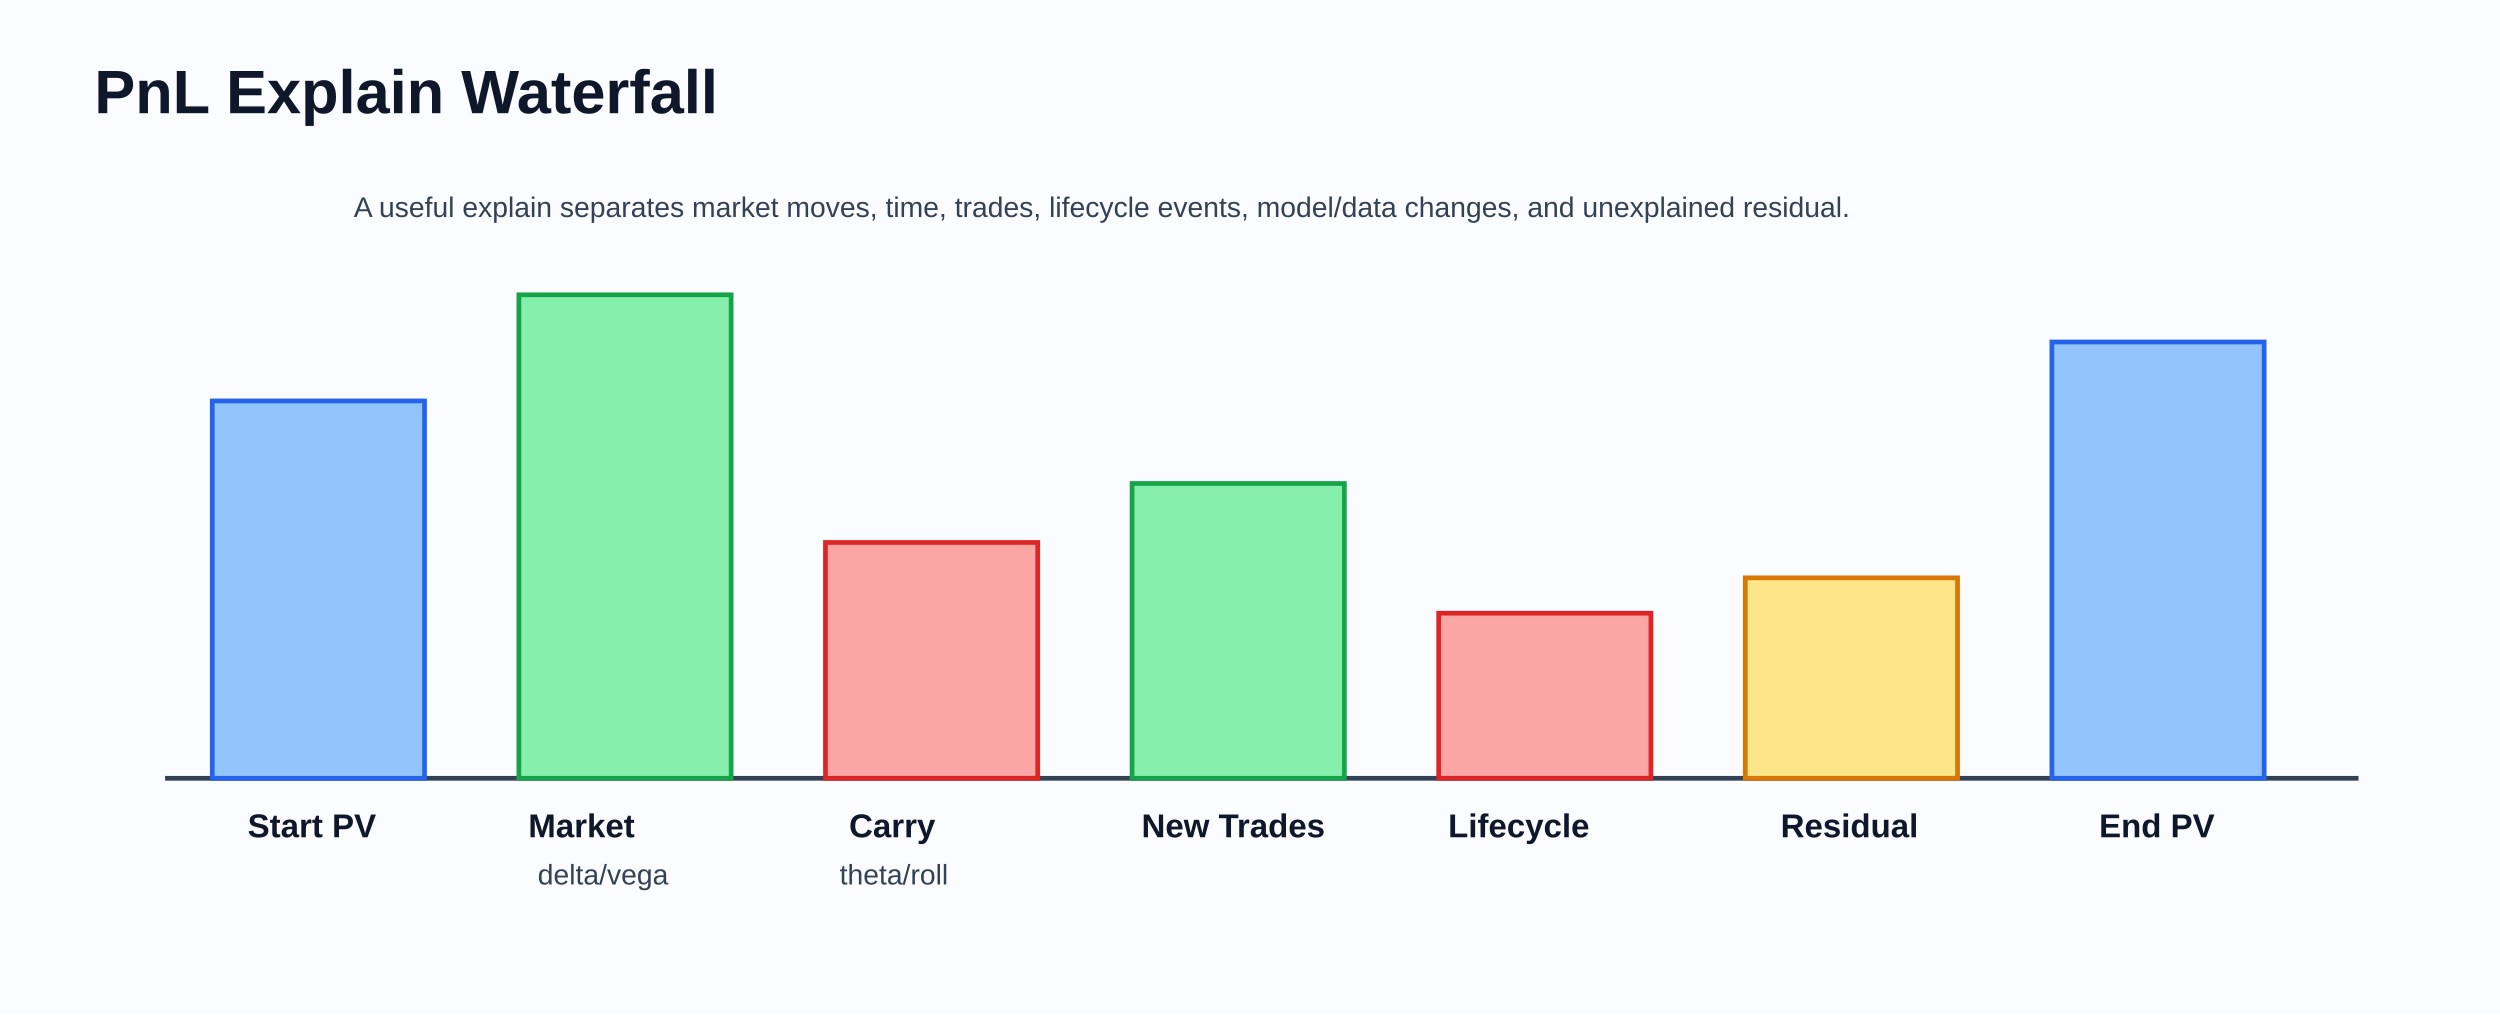
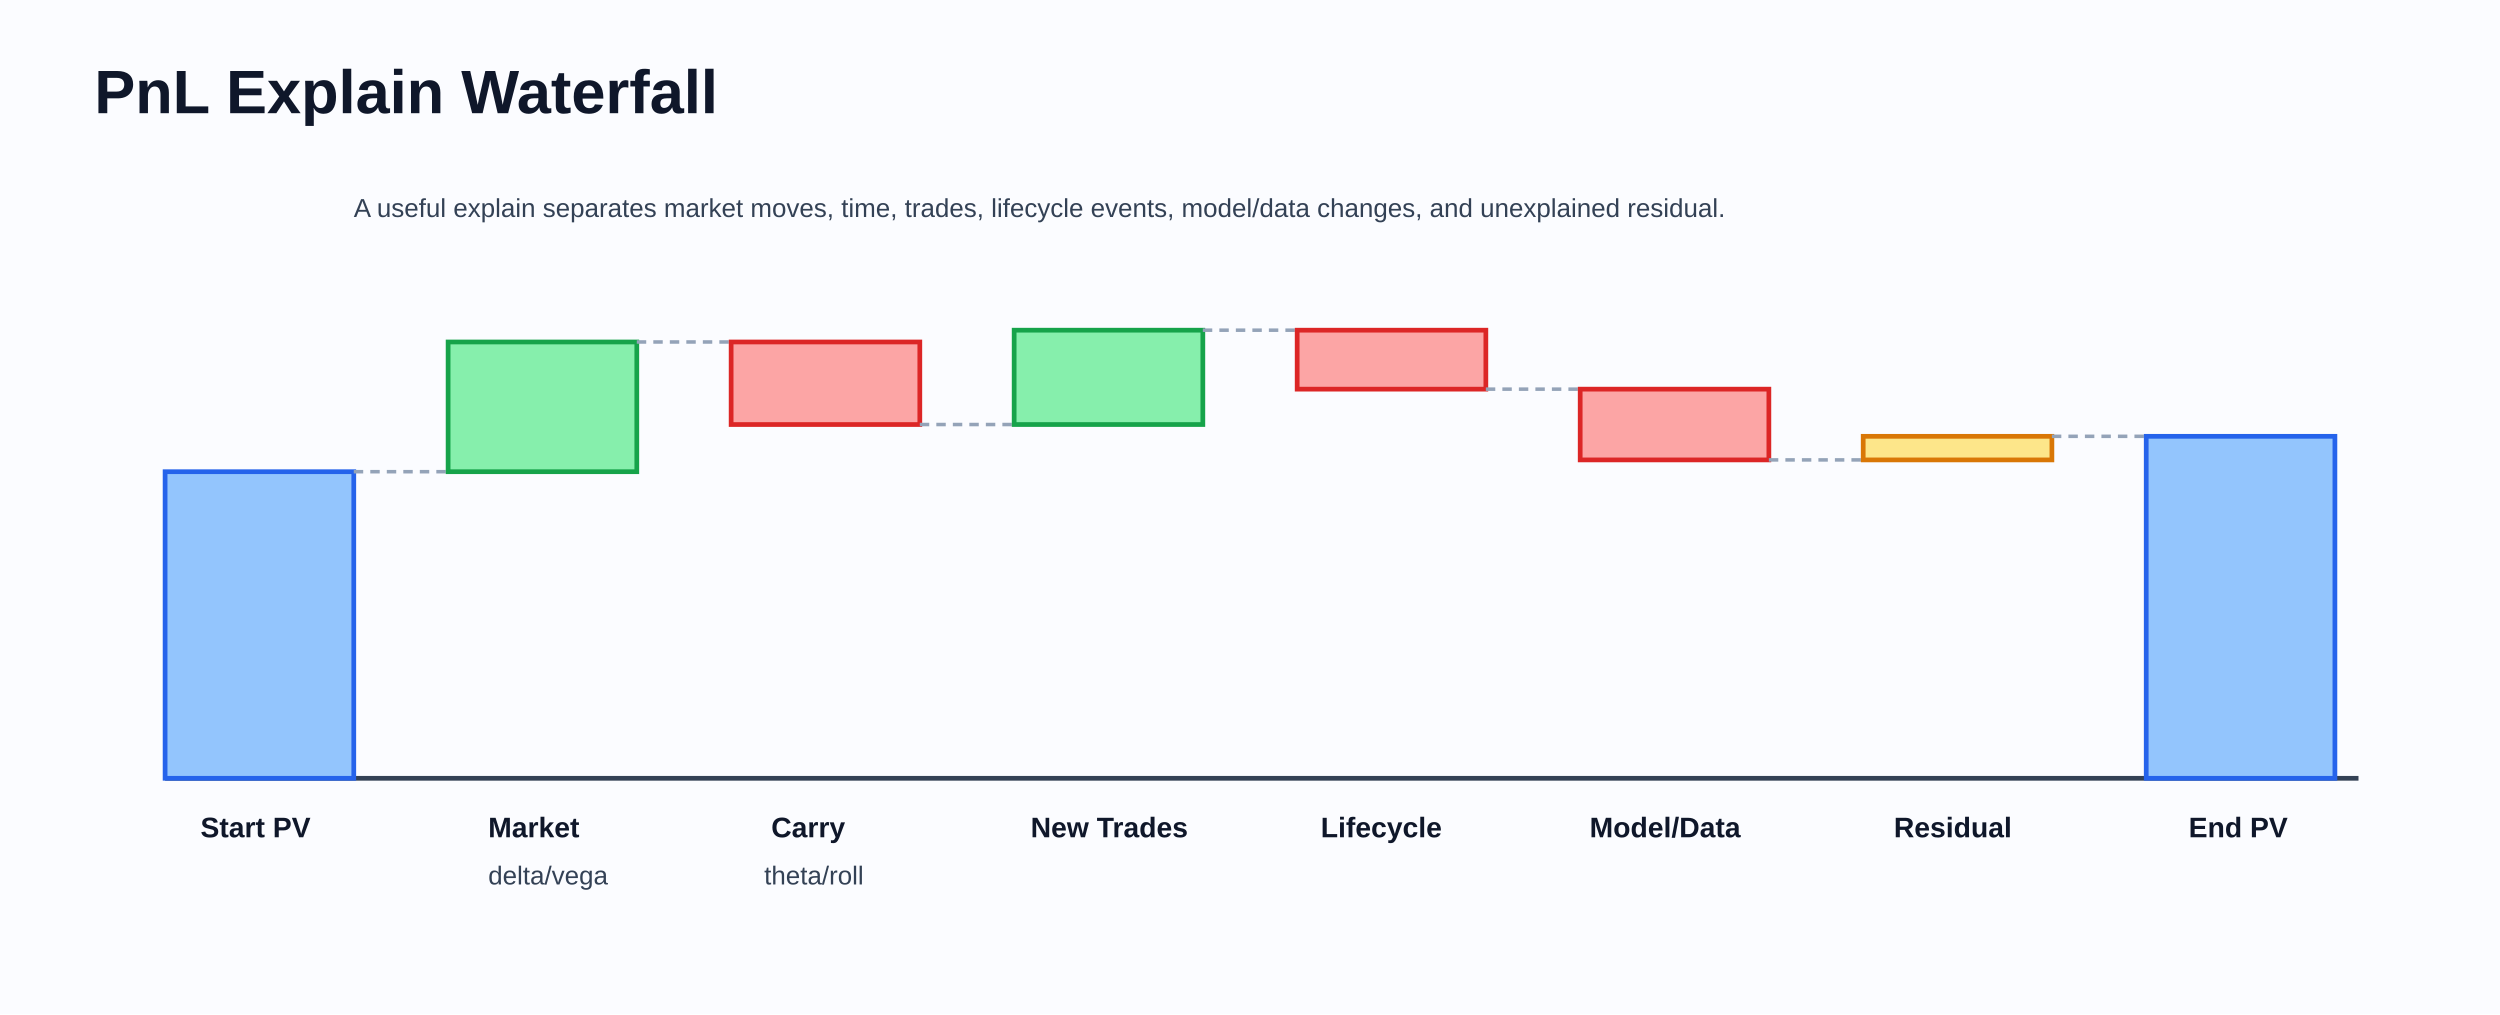
<svg xmlns="http://www.w3.org/2000/svg" width="1060" height="430" viewBox="0 0 1060 430" role="img" aria-labelledby="title desc">
  <defs>
-     <style>.bg{fill:#fbfcff}.title{font:bold 26px Arial,sans-serif;fill:#0f172a}.h{font:bold 14px Arial,sans-serif;fill:#0f172a}.txt{font:12px Arial,sans-serif;fill:#334155}.bar{fill:#93c5fd;stroke:#2563eb;stroke-width:2}.pos{fill:#86efac;stroke:#16a34a;stroke-width:2}.neg{fill:#fca5a5;stroke:#dc2626;stroke-width:2}.res{fill:#fde68a;stroke:#d97706;stroke-width:2}.axis{stroke:#334155;stroke-width:2}</style>
+     <style>.bg{fill:#fbfcff}.title{font:bold 26px Arial,sans-serif;fill:#0f172a}.h{font:bold 12px Arial,sans-serif;fill:#0f172a}.txt{font:11px Arial,sans-serif;fill:#334155}.bar{fill:#93c5fd;stroke:#2563eb;stroke-width:2}.pos{fill:#86efac;stroke:#16a34a;stroke-width:2}.neg{fill:#fca5a5;stroke:#dc2626;stroke-width:2}.res{fill:#fde68a;stroke:#d97706;stroke-width:2}.axis{stroke:#334155;stroke-width:2}.connector{stroke:#94a3b8;stroke-width:1.5;stroke-dasharray:4 3}</style>
  </defs>
  <rect class="bg" width="1060" height="430" />
  <text class="title" x="40" y="48">PnL Explain Waterfall</text>
  <line class="axis" x1="70" y1="330" x2="1000" y2="330" />
-   <rect class="bar" x="90" y="170" width="90" height="160" />
-   <text class="h" x="105" y="355">Start PV</text>
-   <rect class="pos" x="220" y="125" width="90" height="205" />
-   <text class="h" x="224" y="355">Market</text>
-   <text class="txt" x="228" y="375">delta/vega</text>
-   <rect class="neg" x="350" y="230" width="90" height="100" />
-   <text class="h" x="360" y="355">Carry</text>
-   <text class="txt" x="356" y="375">theta/roll</text>
-   <rect class="pos" x="480" y="205" width="90" height="125" />
-   <text class="h" x="484" y="355">New Trades</text>
-   <rect class="neg" x="610" y="260" width="90" height="70" />
-   <text class="h" x="614" y="355">Lifecycle</text>
-   <rect class="res" x="740" y="245" width="90" height="85" />
-   <text class="h" x="755" y="355">Residual</text>
-   <rect class="bar" x="870" y="145" width="90" height="185" />
-   <text class="h" x="890" y="355">End PV</text>
+   <rect class="bar" x="70" y="200" width="80" height="130" />
+   <line class="connector" x1="150" y1="200" x2="190" y2="200" />
+   <rect class="pos" x="190" y="145" width="80" height="55" />
+   <line class="connector" x1="270" y1="145" x2="310" y2="145" />
+   <rect class="neg" x="310" y="145" width="80" height="35" />
+   <line class="connector" x1="390" y1="180" x2="430" y2="180" />
+   <rect class="pos" x="430" y="140" width="80" height="40" />
+   <line class="connector" x1="510" y1="140" x2="550" y2="140" />
+   <rect class="neg" x="550" y="140" width="80" height="25" />
+   <line class="connector" x1="630" y1="165" x2="670" y2="165" />
+   <rect class="neg" x="670" y="165" width="80" height="30" />
+   <line class="connector" x1="750" y1="195" x2="790" y2="195" />
+   <rect class="res" x="790" y="185" width="80" height="10" />
+   <line class="connector" x1="870" y1="185" x2="910" y2="185" />
+   <rect class="bar" x="910" y="185" width="80" height="145" />
+   <text class="h" x="85" y="355">Start PV</text>
+   <text class="h" x="207" y="355">Market</text>
+   <text class="txt" x="207" y="375">delta/vega</text>
+   <text class="h" x="327" y="355">Carry</text>
+   <text class="txt" x="324" y="375">theta/roll</text>
+   <text class="h" x="437" y="355">New Trades</text>
+   <text class="h" x="560" y="355">Lifecycle</text>
+   <text class="h" x="674" y="355">Model/Data</text>
+   <text class="h" x="803" y="355">Residual</text>
+   <text class="h" x="928" y="355">End PV</text>
  <text class="txt" x="150" y="92">A useful explain separates market moves, time, trades, lifecycle events, model/data changes, and unexplained residual.</text>
</svg>
